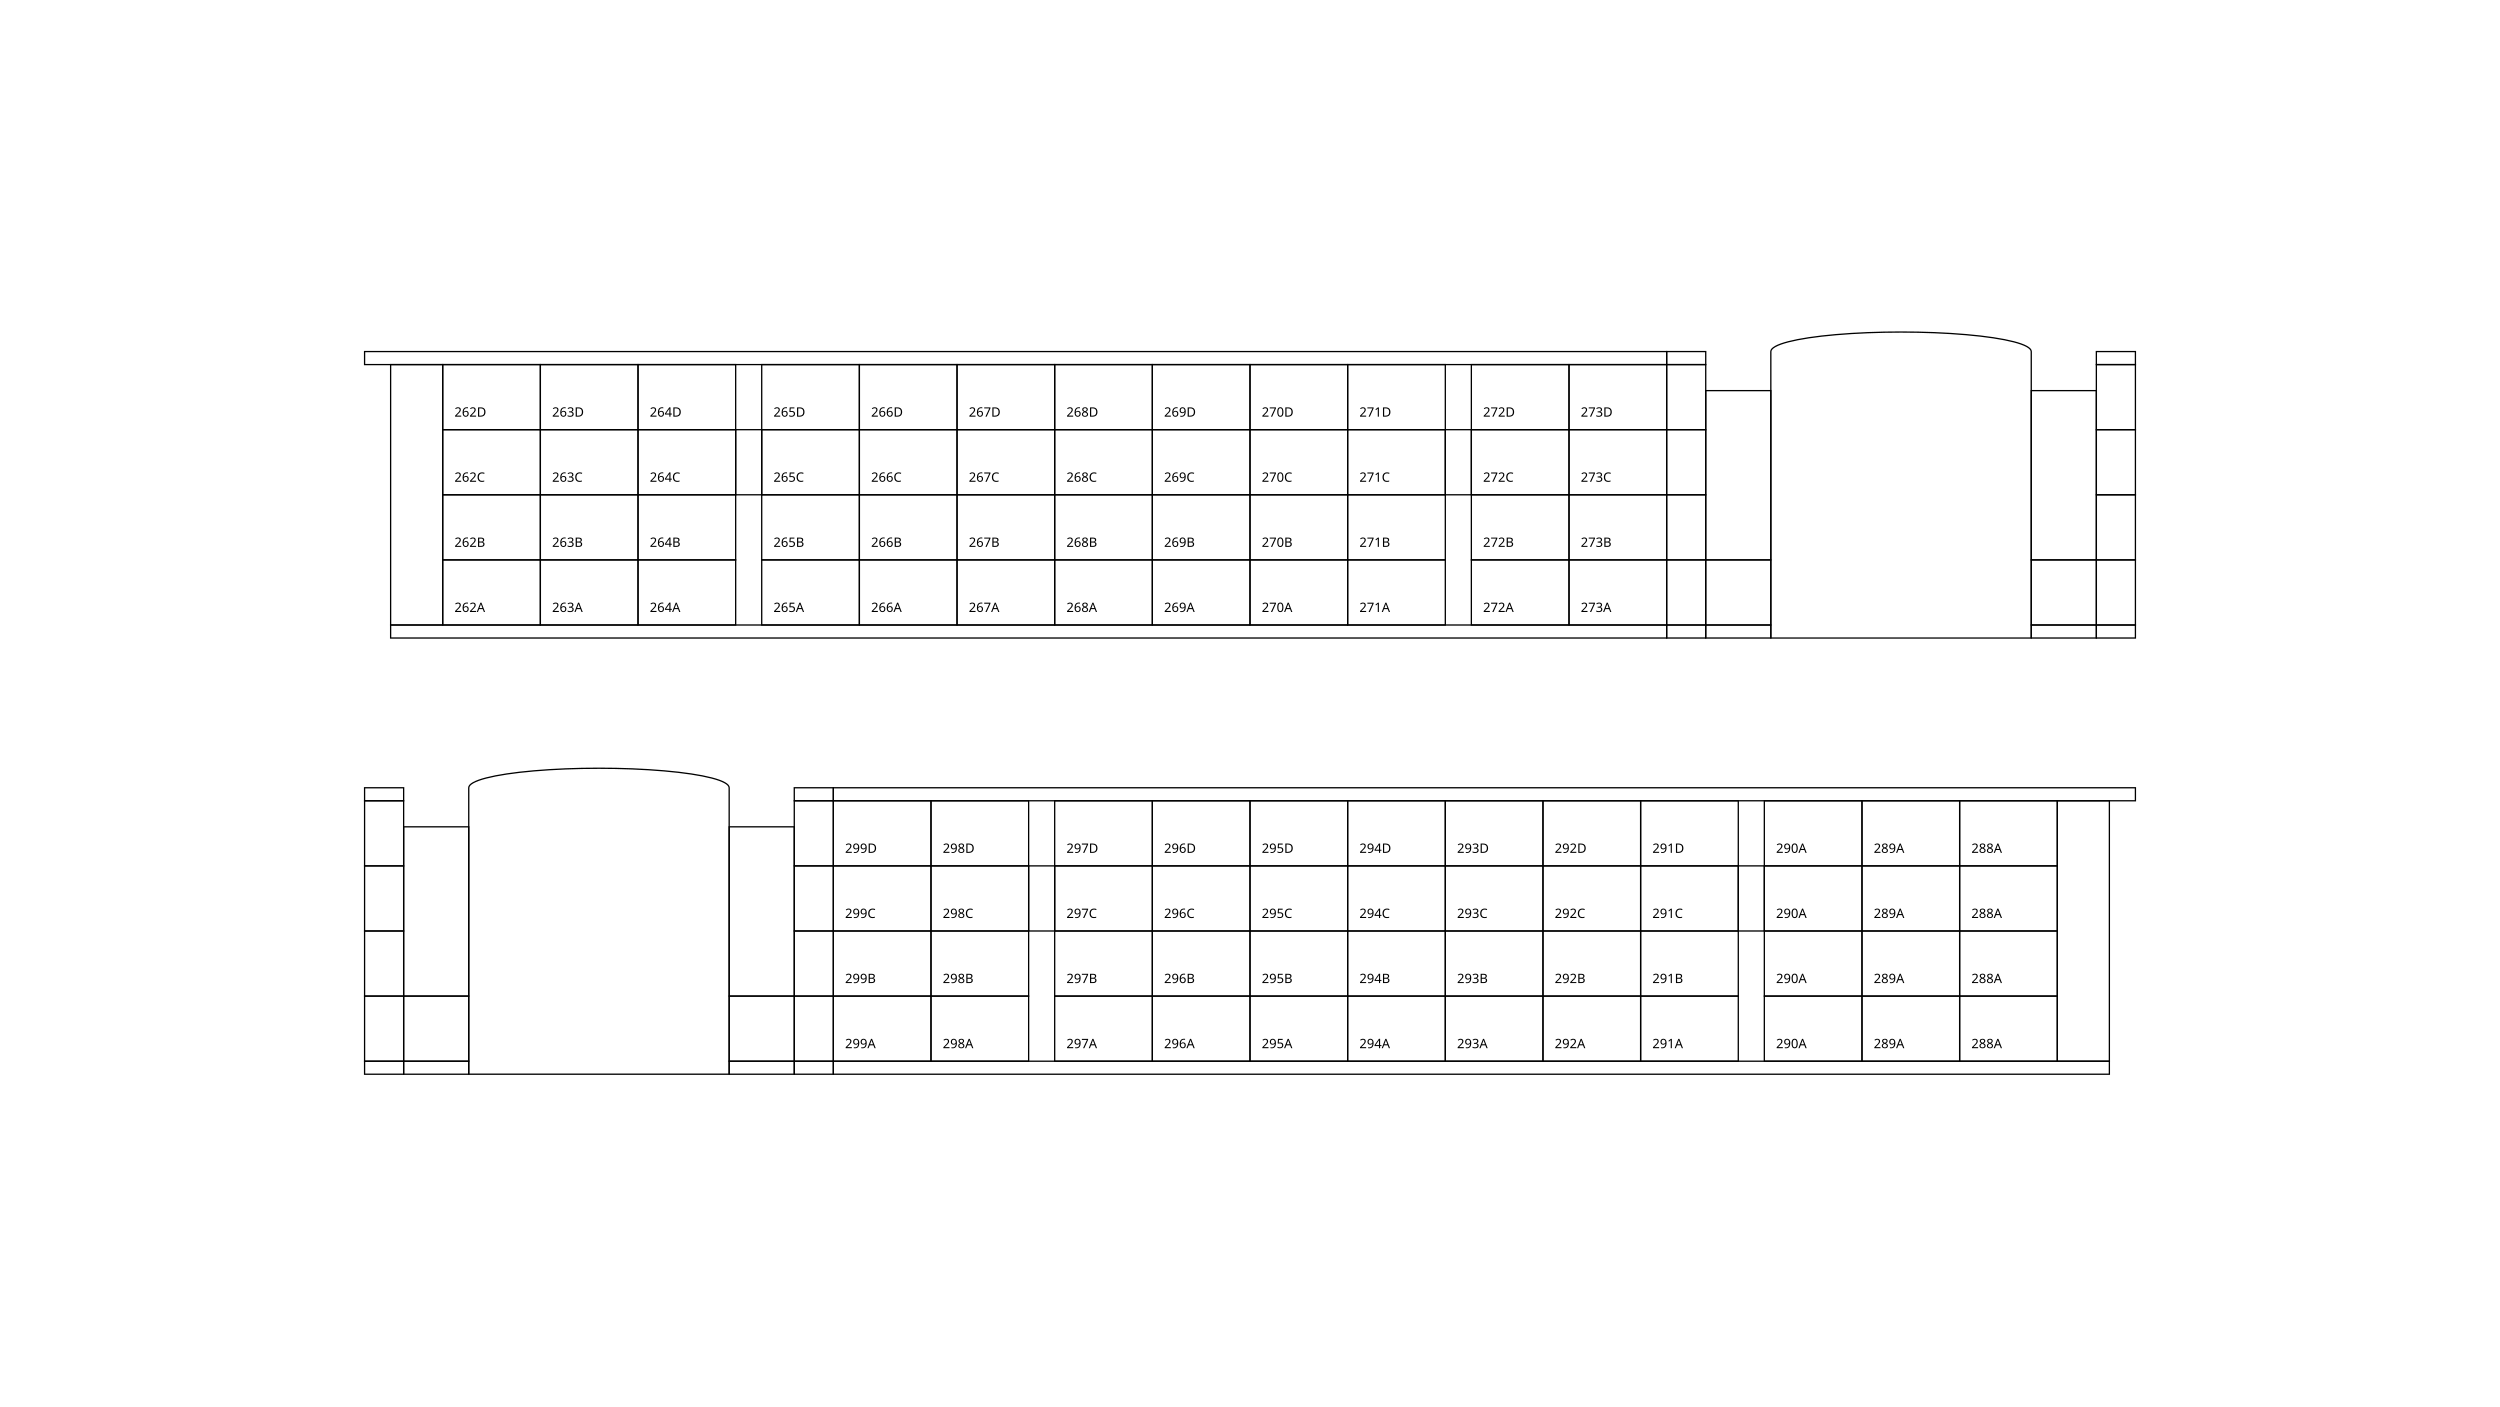
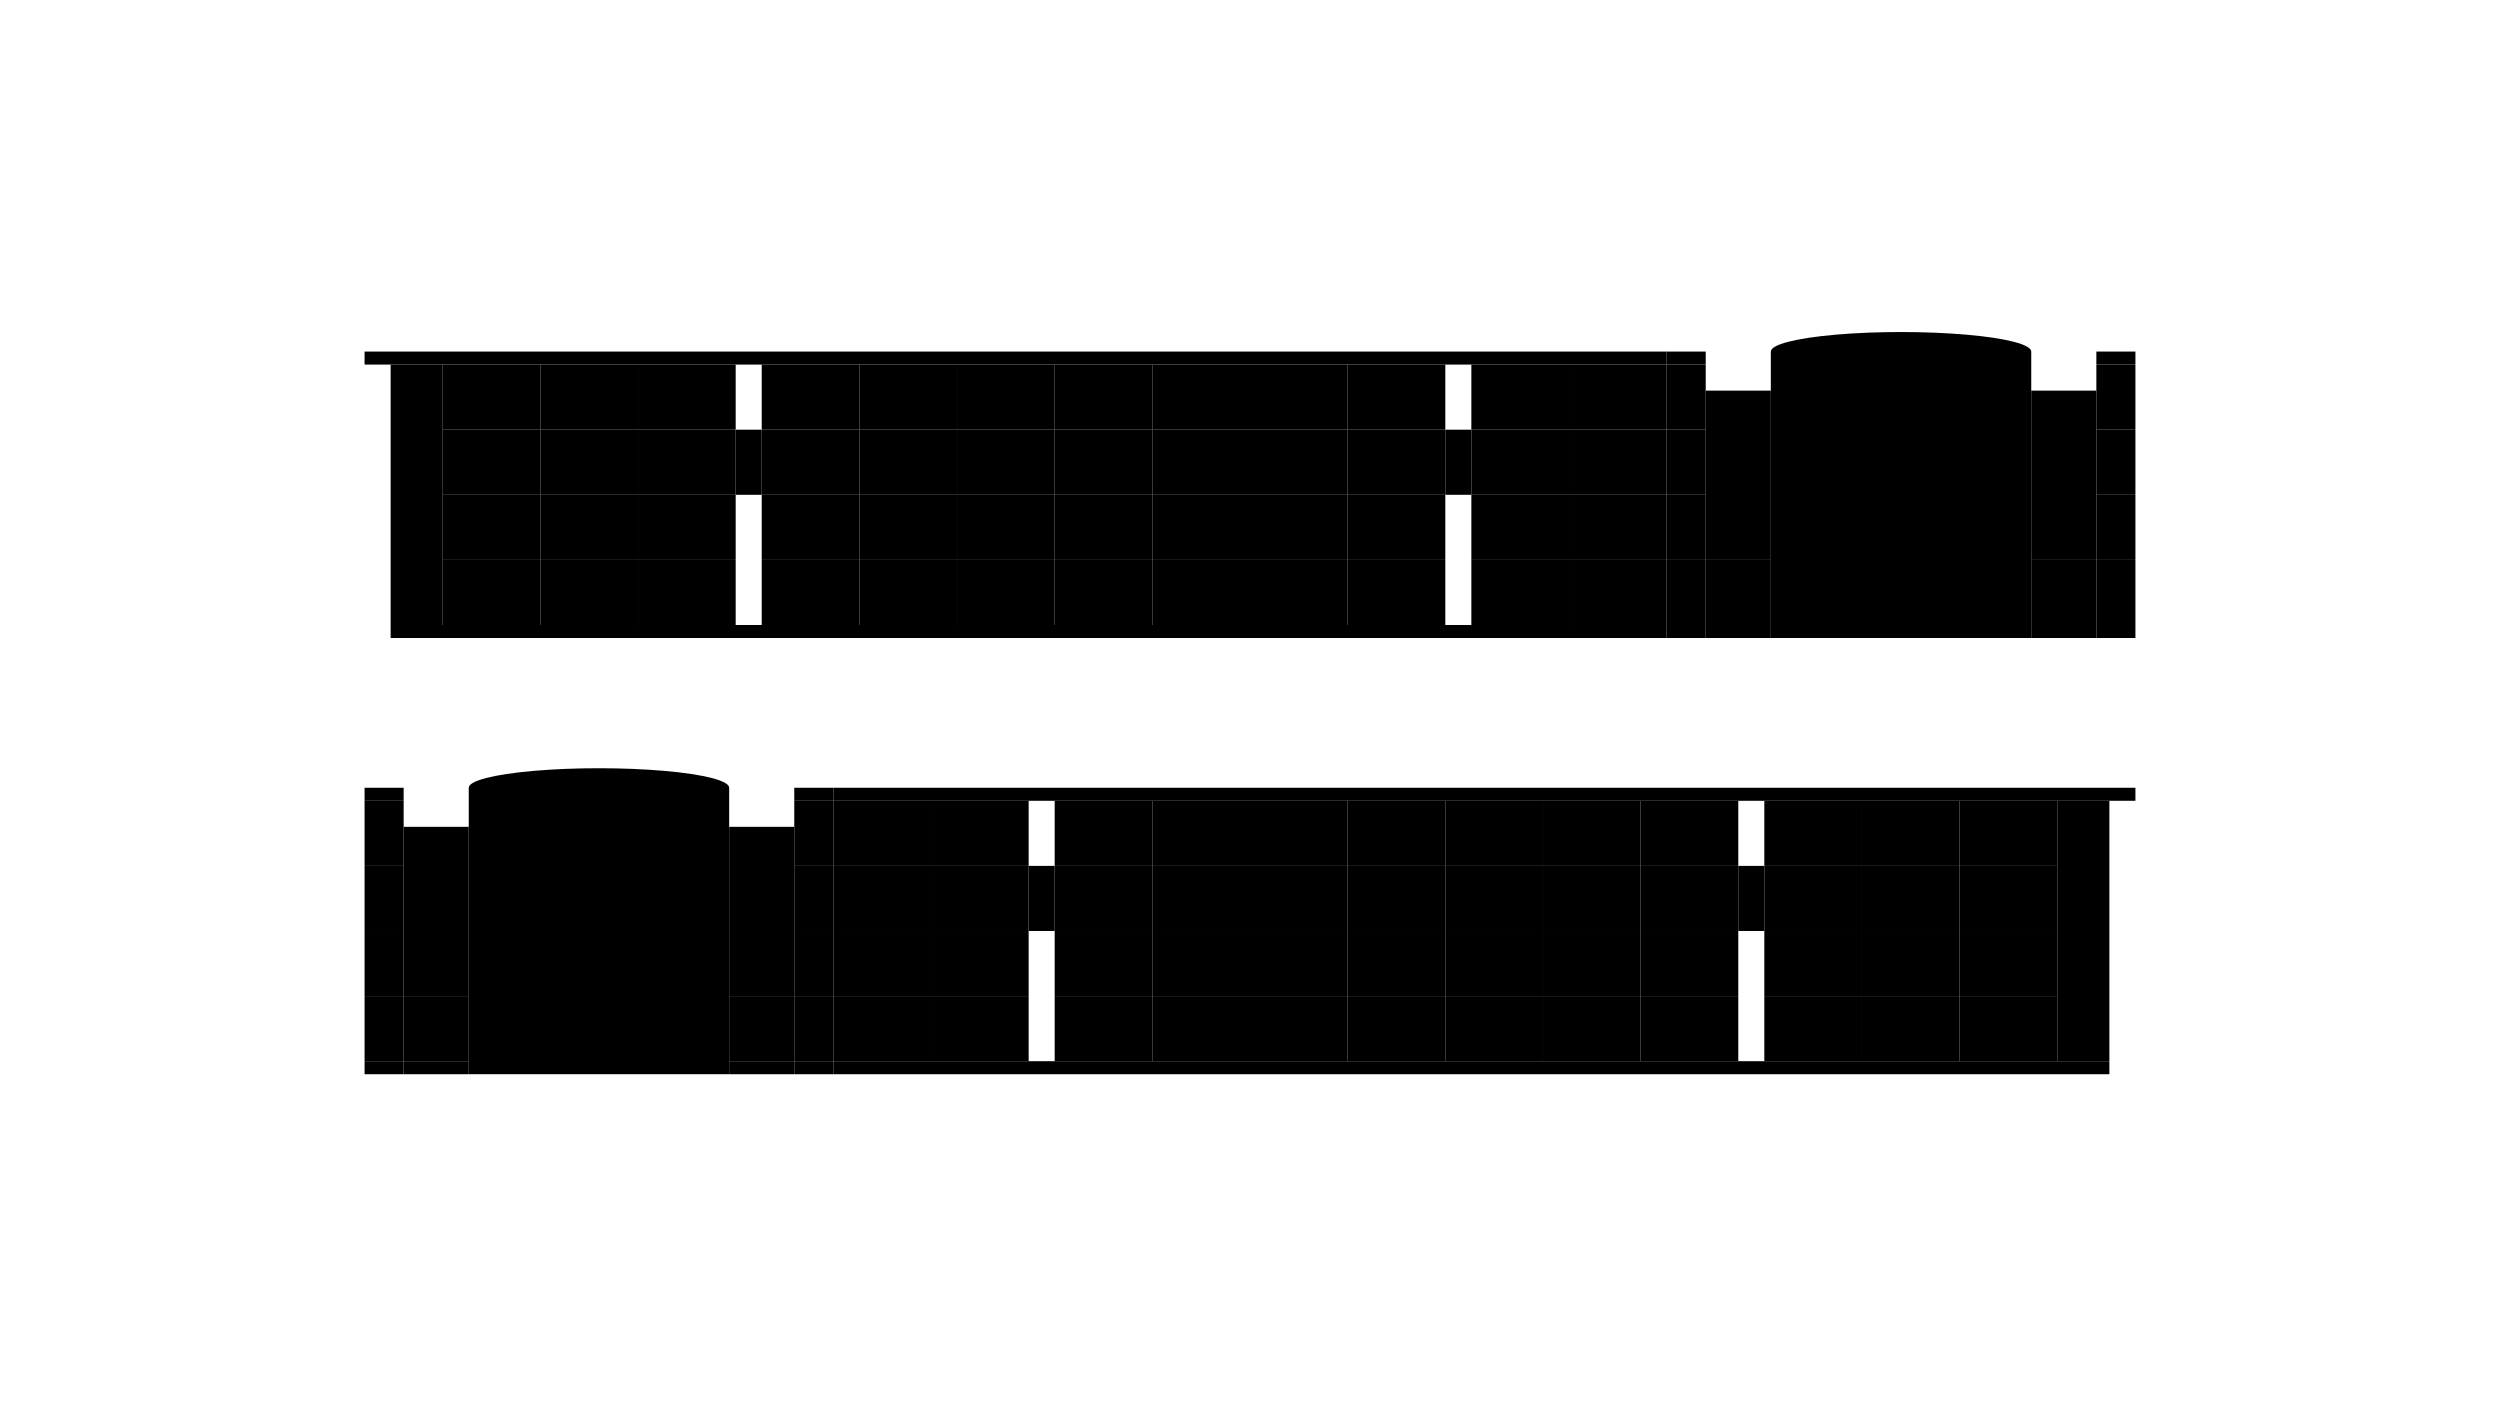
<svg xmlns="http://www.w3.org/2000/svg" height="1080" version="1.1" viewBox="0 0 1920 1080" width="1920">
  <style>
-     path {
+     .map path {
      fill: none;
      stroke-width: 1px;
      stroke: #000;
    }
-     text {
+     .map text {
      font-family: Monaco;
      font-size: 10px;
    }
  </style>
  <g>
    <path d="m280 615v-10h30v10z" />
    <path d="m280 665v-50h30v50z" />
    <path d="m280 715v-50h30v50z" />
    <path d="m280 765v-50h30v50z" />
    <path d="m280 815v-50h30v50z" />
    <path d="m280 825v-10h30v10z" />
    <path d="m300 480v-200h40v200z" />
    <path d="m310 765v-130h50v130z" />
    <path d="m310 815v-50h50v50z" />
    <path d="m310 825v-10h50v10z" />
    <path d="m560 765v-130h50v130z" />
    <path d="m560 815v-50h50v50z" />
    <path d="m560 825h-200v-220c0-5.359 19.06-10.311 50-12.99s69.06-2.679 100 0 50 7.631 50 12.99v220z" />
    <path d="m560 825v-10h50v10z" />
    <path d="m565 330h20v50h-20z" />
    <path d="m610 615v-10h30v10z" />
    <path d="m610 665v-50h30v50z" />
    <path d="m610 715v-50h30v50z" />
    <path d="m610 765v-50h30v50z" />
    <path d="m610 815v-50h30v50z" />
    <path d="m610 825v-10h30v10z" />
    <path d="m640 615h1e3v-10h-1e3z" />
    <path d="m640 815h980v10h-980z" />
    <path d="m790 665h20v50h-20z" />
    <path d="m1110 330h20v50h-20z" />
    <path d="m1280 280h-1e3v-10h1e3z" />
    <path d="m1280 280v-10h30v10z" />
    <path d="m1280 330v-50h30v50z" />
    <path d="m1280 380v-50h30v50z" />
    <path d="m1280 430v-50h30v50z" />
    <path d="m1280 480h-980v10h980z" />
    <path d="m1280 480v-50h30v50z" />
    <path d="m1280 490v-10h30v10z" />
    <path d="m1310 430v-130h50v130z" />
    <path d="m1310 480v-50h50v50z" />
    <path d="m1310 490v-10h50v10z" />
    <path d="m1335 665h20v50h-20z" />
    <path d="m1560 430v-130h50v130z" />
    <path d="m1560 480v-50h50v50z" />
    <path d="m1560 490h-200v-220c0-5.359 19.06-10.311 50-12.99s69.06-2.679 100 0 50 7.631 50 12.99v220z" />
    <path d="m1560 490v-10h50v10z" />
    <path d="m1610 280v-10h30v10z" />
    <path d="m1610 330v-50h30v50z" />
    <path d="m1610 380v-50h30v50z" />
    <path d="m1610 430v-50h30v50z" />
    <path d="m1610 480v-50h30v50z" />
    <path d="m1610 490v-10h30v10z" />
    <path d="m1620 815v-200h-40v200z" />
  </g>
  <g>
    <path d="m340 480v-50h75v50z" />
    <text x="349" y="470">262A</text>
    <path d="m415 480v-50h75v50z" />
    <text x="424" y="470">263A</text>
    <path d="m490 480v-50h75v50z" />
    <text x="499" y="470">264A</text>
    <path d="m585 480v-50h75v50z" />
    <text x="594" y="470">265A</text>
    <path d="m660 480v-50h75v50z" />
    <text x="669" y="470">266A</text>
    <path d="m735 480v-50h75v50z" />
    <text x="744" y="470">267A</text>
    <path d="m810 480v-50h75v50z" />
    <text x="819" y="470">268A</text>
    <path d="m885 480v-50h75v50z" />
    <text x="894" y="470">269A</text>
    <path d="m960 480v-50h75v50z" />
    <text x="969" y="470">270A</text>
    <path d="m1035 480v-50h75v50z" />
    <text x="1044" y="470">271A</text>
    <path d="m1130 480v-50h75v50z" />
    <text x="1139" y="470">272A</text>
    <path d="m1205 480v-50h75v50z" />
    <text x="1214" y="470">273A</text>
    <path d="m340 430v-50h75v50z" />
    <text x="349" y="420">262B</text>
    <path d="m415 430v-50h75v50z" />
    <text x="424" y="420">263B</text>
    <path d="m490 430v-50h75v50z" />
    <text x="499" y="420">264B</text>
    <path d="m585 430v-50h75v50z" />
    <text x="594" y="420">265B</text>
    <path d="m660 430v-50h75v50z" />
    <text x="669" y="420">266B</text>
    <path d="m735 430v-50h75v50z" />
    <text x="744" y="420">267B</text>
    <path d="m810 430v-50h75v50z" />
    <text x="819" y="420">268B</text>
    <path d="m885 430v-50h75v50z" />
    <text x="894" y="420">269B</text>
    <path d="m960 430v-50h75v50z" />
    <text x="969" y="420">270B</text>
    <path d="m1035 430v-50h75v50z" />
    <text x="1044" y="420">271B</text>
    <path d="m1130 430v-50h75v50z" />
    <text x="1139" y="420">272B</text>
    <path d="m1205 430v-50h75v50z" />
    <text x="1214" y="420">273B</text>
    <path d="m340 380v-50h75v50z" />
    <text x="349" y="370">262C</text>
    <path d="m415 380v-50h75v50z" />
    <text x="424" y="370">263C</text>
    <path d="m490 380v-50h75v50z" />
    <text x="499" y="370">264C</text>
    <path d="m585 380v-50h75v50z" />
    <text x="594" y="370">265C</text>
    <path d="m660 380v-50h75v50z" />
    <text x="669" y="370">266C</text>
    <path d="m735 380v-50h75v50z" />
    <text x="744" y="370">267C</text>
    <path d="m810 380v-50h75v50z" />
    <text x="819" y="370">268C</text>
    <path d="m885 380v-50h75v50z" />
    <text x="894" y="370">269C</text>
    <path d="m960 380v-50h75v50z" />
    <text x="969" y="370">270C</text>
    <path d="m1035 380v-50h75v50z" />
    <text x="1044" y="370">271C</text>
    <path d="m1130 380v-50h75v50z" />
    <text x="1139" y="370">272C</text>
    <path d="m1205 380v-50h75v50z" />
    <text x="1214" y="370">273C</text>
    <path d="m340 330v-50h75v50z" />
    <text x="349" y="320">262D</text>
    <path d="m415 330v-50h75v50z" />
    <text x="424" y="320">263D</text>
    <path d="m490 330v-50h75v50z" />
    <text x="499" y="320">264D</text>
    <path d="m585 330v-50h75v50z" />
    <text x="594" y="320">265D</text>
    <path d="m660 330v-50h75v50z" />
    <text x="669" y="320">266D</text>
    <path d="m735 330v-50h75v50z" />
    <text x="744" y="320">267D</text>
    <path d="m810 330v-50h75v50z" />
    <text x="819" y="320">268D</text>
    <path d="m885 330v-50h75v50z" />
    <text x="894" y="320">269D</text>
    <path d="m960 330v-50h75v50z" />
    <text x="969" y="320">270D</text>
    <path d="m1035 330v-50h75v50z" />
    <text x="1044" y="320">271D</text>
    <path d="m1130 330v-50h75v50z" />
    <text x="1139" y="320">272D</text>
    <path d="m1205 330v-50h75v50z" />
    <text x="1214" y="320">273D</text>
    <path d="m1505 815v-50h75v50z" />
    <text x="1514" y="805">288A</text>
    <path d="m1430 815v-50h75v50z" />
    <text x="1439" y="805">289A</text>
    <path d="m1355 815v-50h75v50z" />
    <text x="1364" y="805">290A</text>
    <path d="m1260 815v-50h75v50z" />
    <text x="1269" y="805">291A</text>
    <path d="m1185 815v-50h75v50z" />
    <text x="1194" y="805">292A</text>
    <path d="m1110 815v-50h75v50z" />
    <text x="1119" y="805">293A</text>
    <path d="m1035 815v-50h75v50z" />
    <text x="1044" y="805">294A</text>
    <path d="m960 815v-50h75v50z" />
    <text x="969" y="805">295A</text>
    <path d="m885 815v-50h75v50z" />
    <text x="894" y="805">296A</text>
    <path d="m810 815v-50h75v50z" />
    <text x="819" y="805">297A</text>
    <path d="m715 815v-50h75v50z" />
    <text x="724" y="805">298A</text>
    <path d="m640 815v-50h75v50z" />
    <text x="649" y="805">299A</text>
    <path d="m1505 765v-50h75v50z" />
    <text x="1514" y="755">288A</text>
    <path d="m1430 765v-50h75v50z" />
    <text x="1439" y="755">289A</text>
    <path d="m1355 765v-50h75v50z" />
    <text x="1364" y="755">290A</text>
    <path d="m1260 765v-50h75v50z" />
    <text x="1269" y="755">291B</text>
    <path d="m1185 765v-50h75v50z" />
    <text x="1194" y="755">292B</text>
    <path d="m1110 765v-50h75v50z" />
    <text x="1119" y="755">293B</text>
    <path d="m1035 765v-50h75v50z" />
    <text x="1044" y="755">294B</text>
    <path d="m960 765v-50h75v50z" />
    <text x="969" y="755">295B</text>
    <path d="m885 765v-50h75v50z" />
    <text x="894" y="755">296B</text>
    <path d="m810 765v-50h75v50z" />
    <text x="819" y="755">297B</text>
    <path d="m715 765v-50h75v50z" />
    <text x="724" y="755">298B</text>
    <path d="m640 765v-50h75v50z" />
    <text x="649" y="755">299B</text>
    <path d="m1505 715v-50h75v50z" />
    <text x="1514" y="705">288A</text>
    <path d="m1430 715v-50h75v50z" />
    <text x="1439" y="705">289A</text>
    <path d="m1355 715v-50h75v50z" />
    <text x="1364" y="705">290A</text>
    <path d="m1260 715v-50h75v50z" />
    <text x="1269" y="705">291C</text>
    <path d="m1185 715v-50h75v50z" />
    <text x="1194" y="705">292C</text>
    <path d="m1110 715v-50h75v50z" />
    <text x="1119" y="705">293C</text>
    <path d="m1035 715v-50h75v50z" />
    <text x="1044" y="705">294C</text>
    <path d="m960 715v-50h75v50z" />
    <text x="969" y="705">295C</text>
    <path d="m885 715v-50h75v50z" />
    <text x="894" y="705">296C</text>
    <path d="m810 715v-50h75v50z" />
    <text x="819" y="705">297C</text>
    <path d="m715 715v-50h75v50z" />
    <text x="724" y="705">298C</text>
    <path d="m640 715v-50h75v50z" />
    <text x="649" y="705">299C</text>
    <path d="m1505 665v-50h75v50z" />
    <text x="1514" y="655">288A</text>
    <path d="m1430 665v-50h75v50z" />
    <text x="1439" y="655">289A</text>
    <path d="m1355 665v-50h75v50z" />
    <text x="1364" y="655">290A</text>
    <path d="m1260 665v-50h75v50z" />
    <text x="1269" y="655">291D</text>
    <path d="m1185 665v-50h75v50z" />
    <text x="1194" y="655">292D</text>
    <path d="m1110 665v-50h75v50z" />
    <text x="1119" y="655">293D</text>
    <path d="m1035 665v-50h75v50z" />
    <text x="1044" y="655">294D</text>
    <path d="m960 665v-50h75v50z" />
    <text x="969" y="655">295D</text>
    <path d="m885 665v-50h75v50z" />
    <text x="894" y="655">296D</text>
    <path d="m810 665v-50h75v50z" />
    <text x="819" y="655">297D</text>
    <path d="m715 665v-50h75v50z" />
    <text x="724" y="655">298D</text>
    <path d="m640 665v-50h75v50z" />
    <text x="649" y="655">299D</text>
  </g>
</svg>
